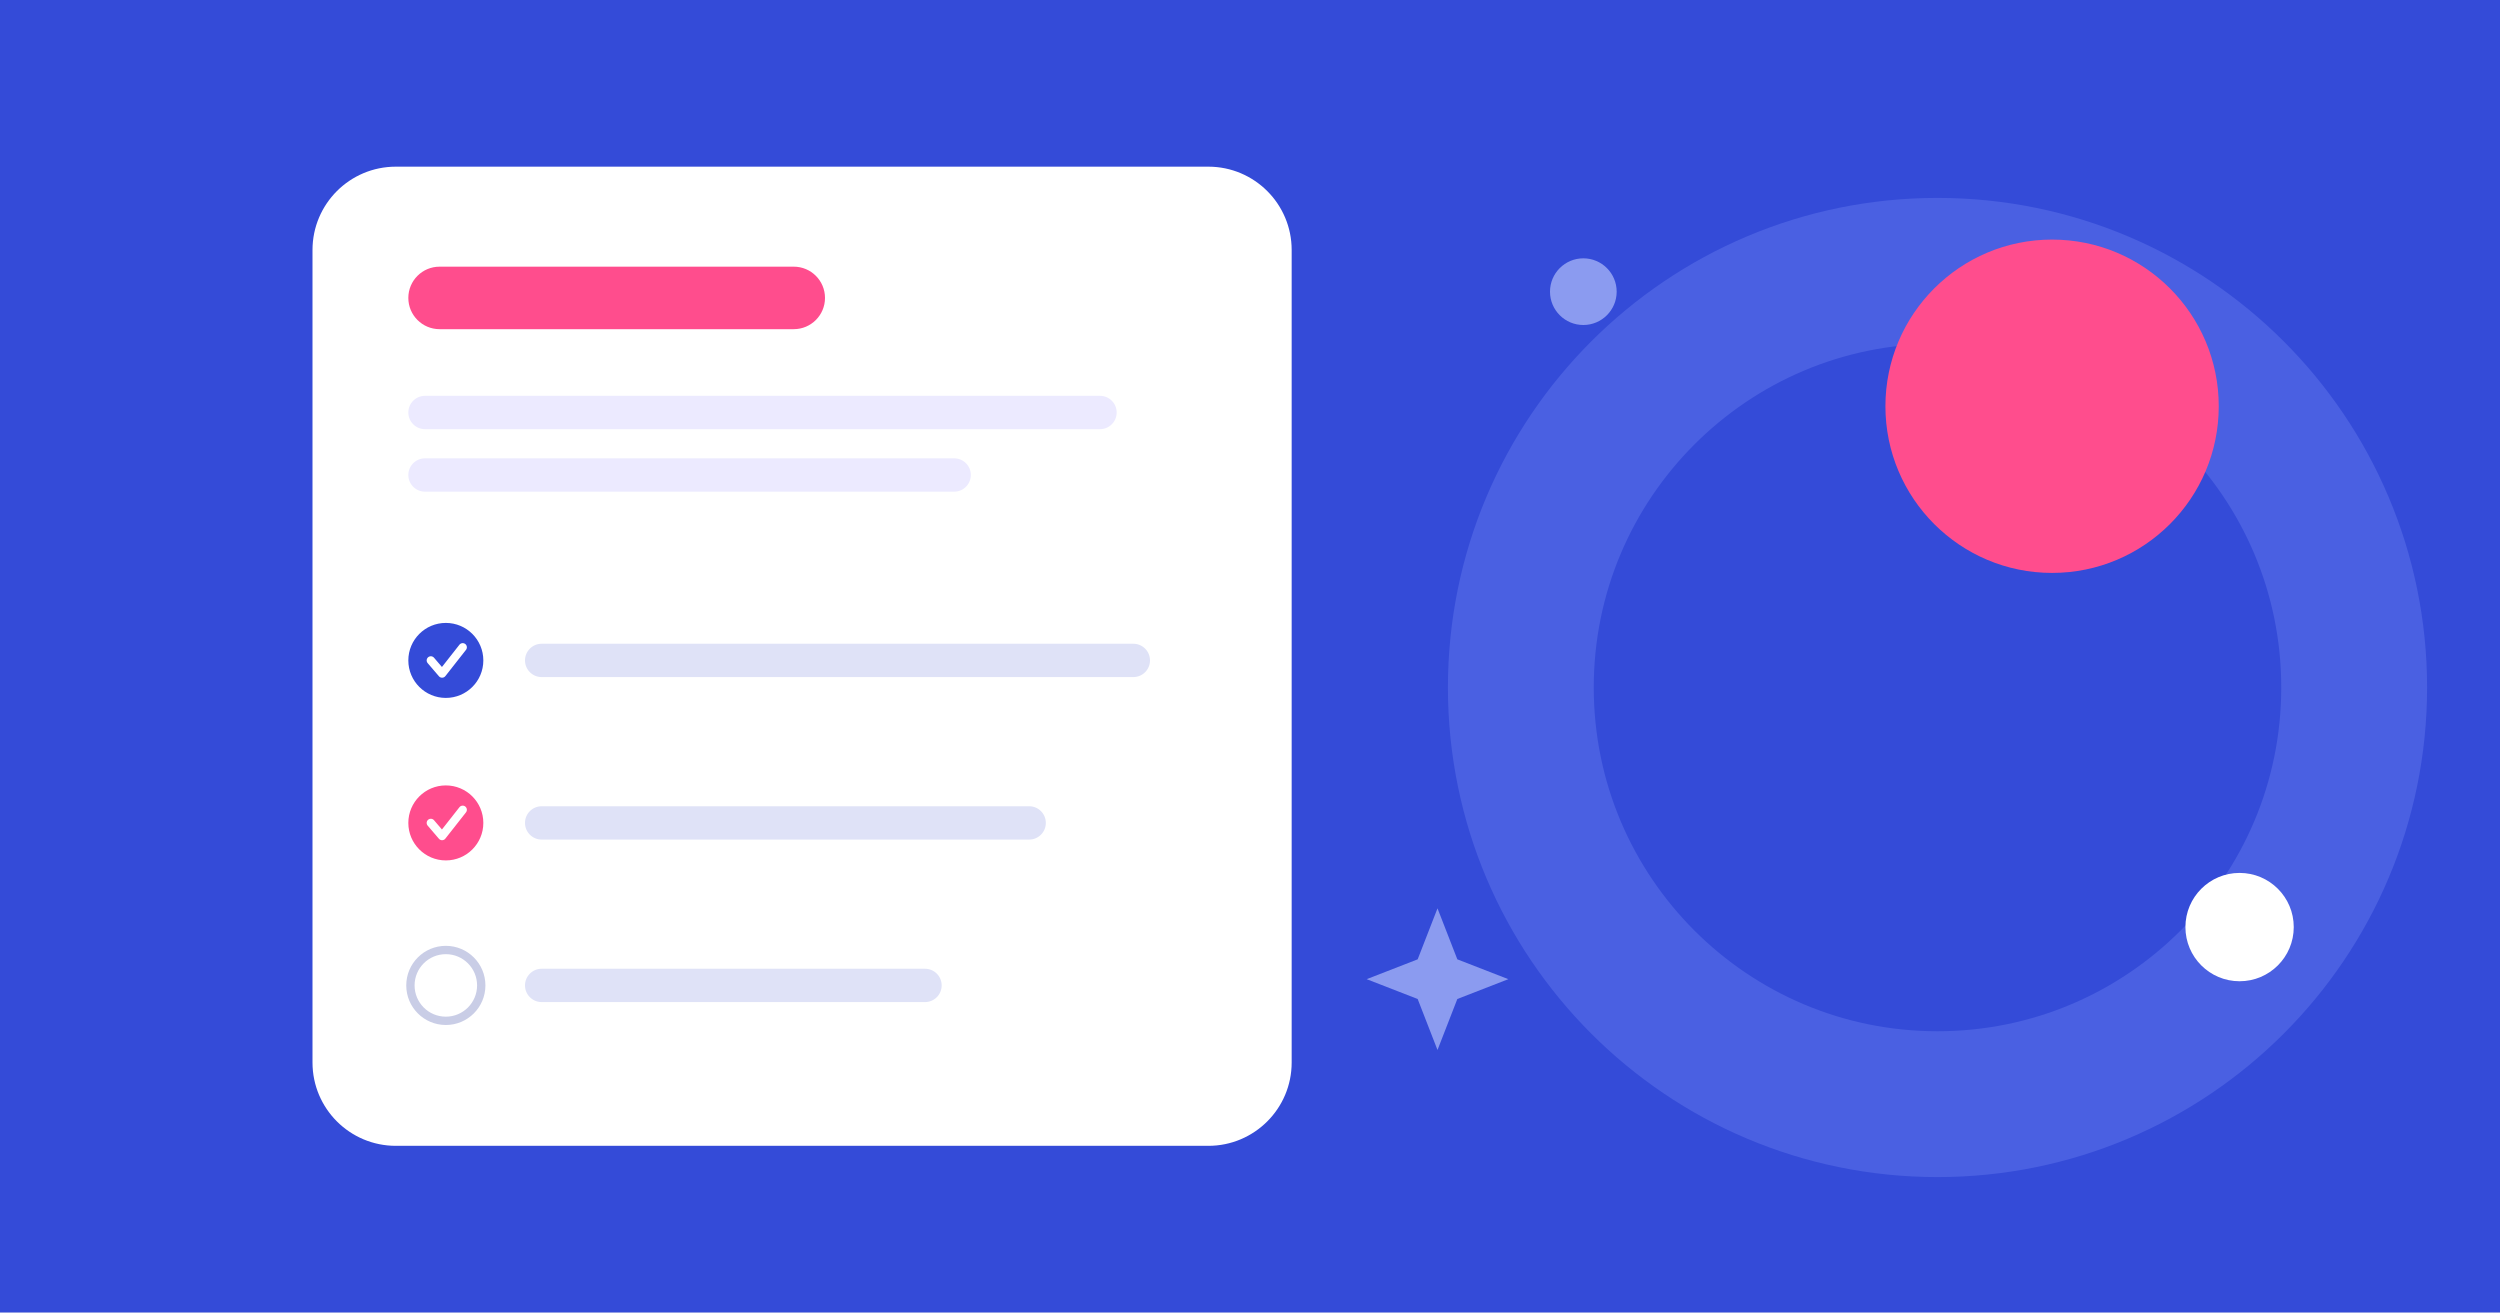
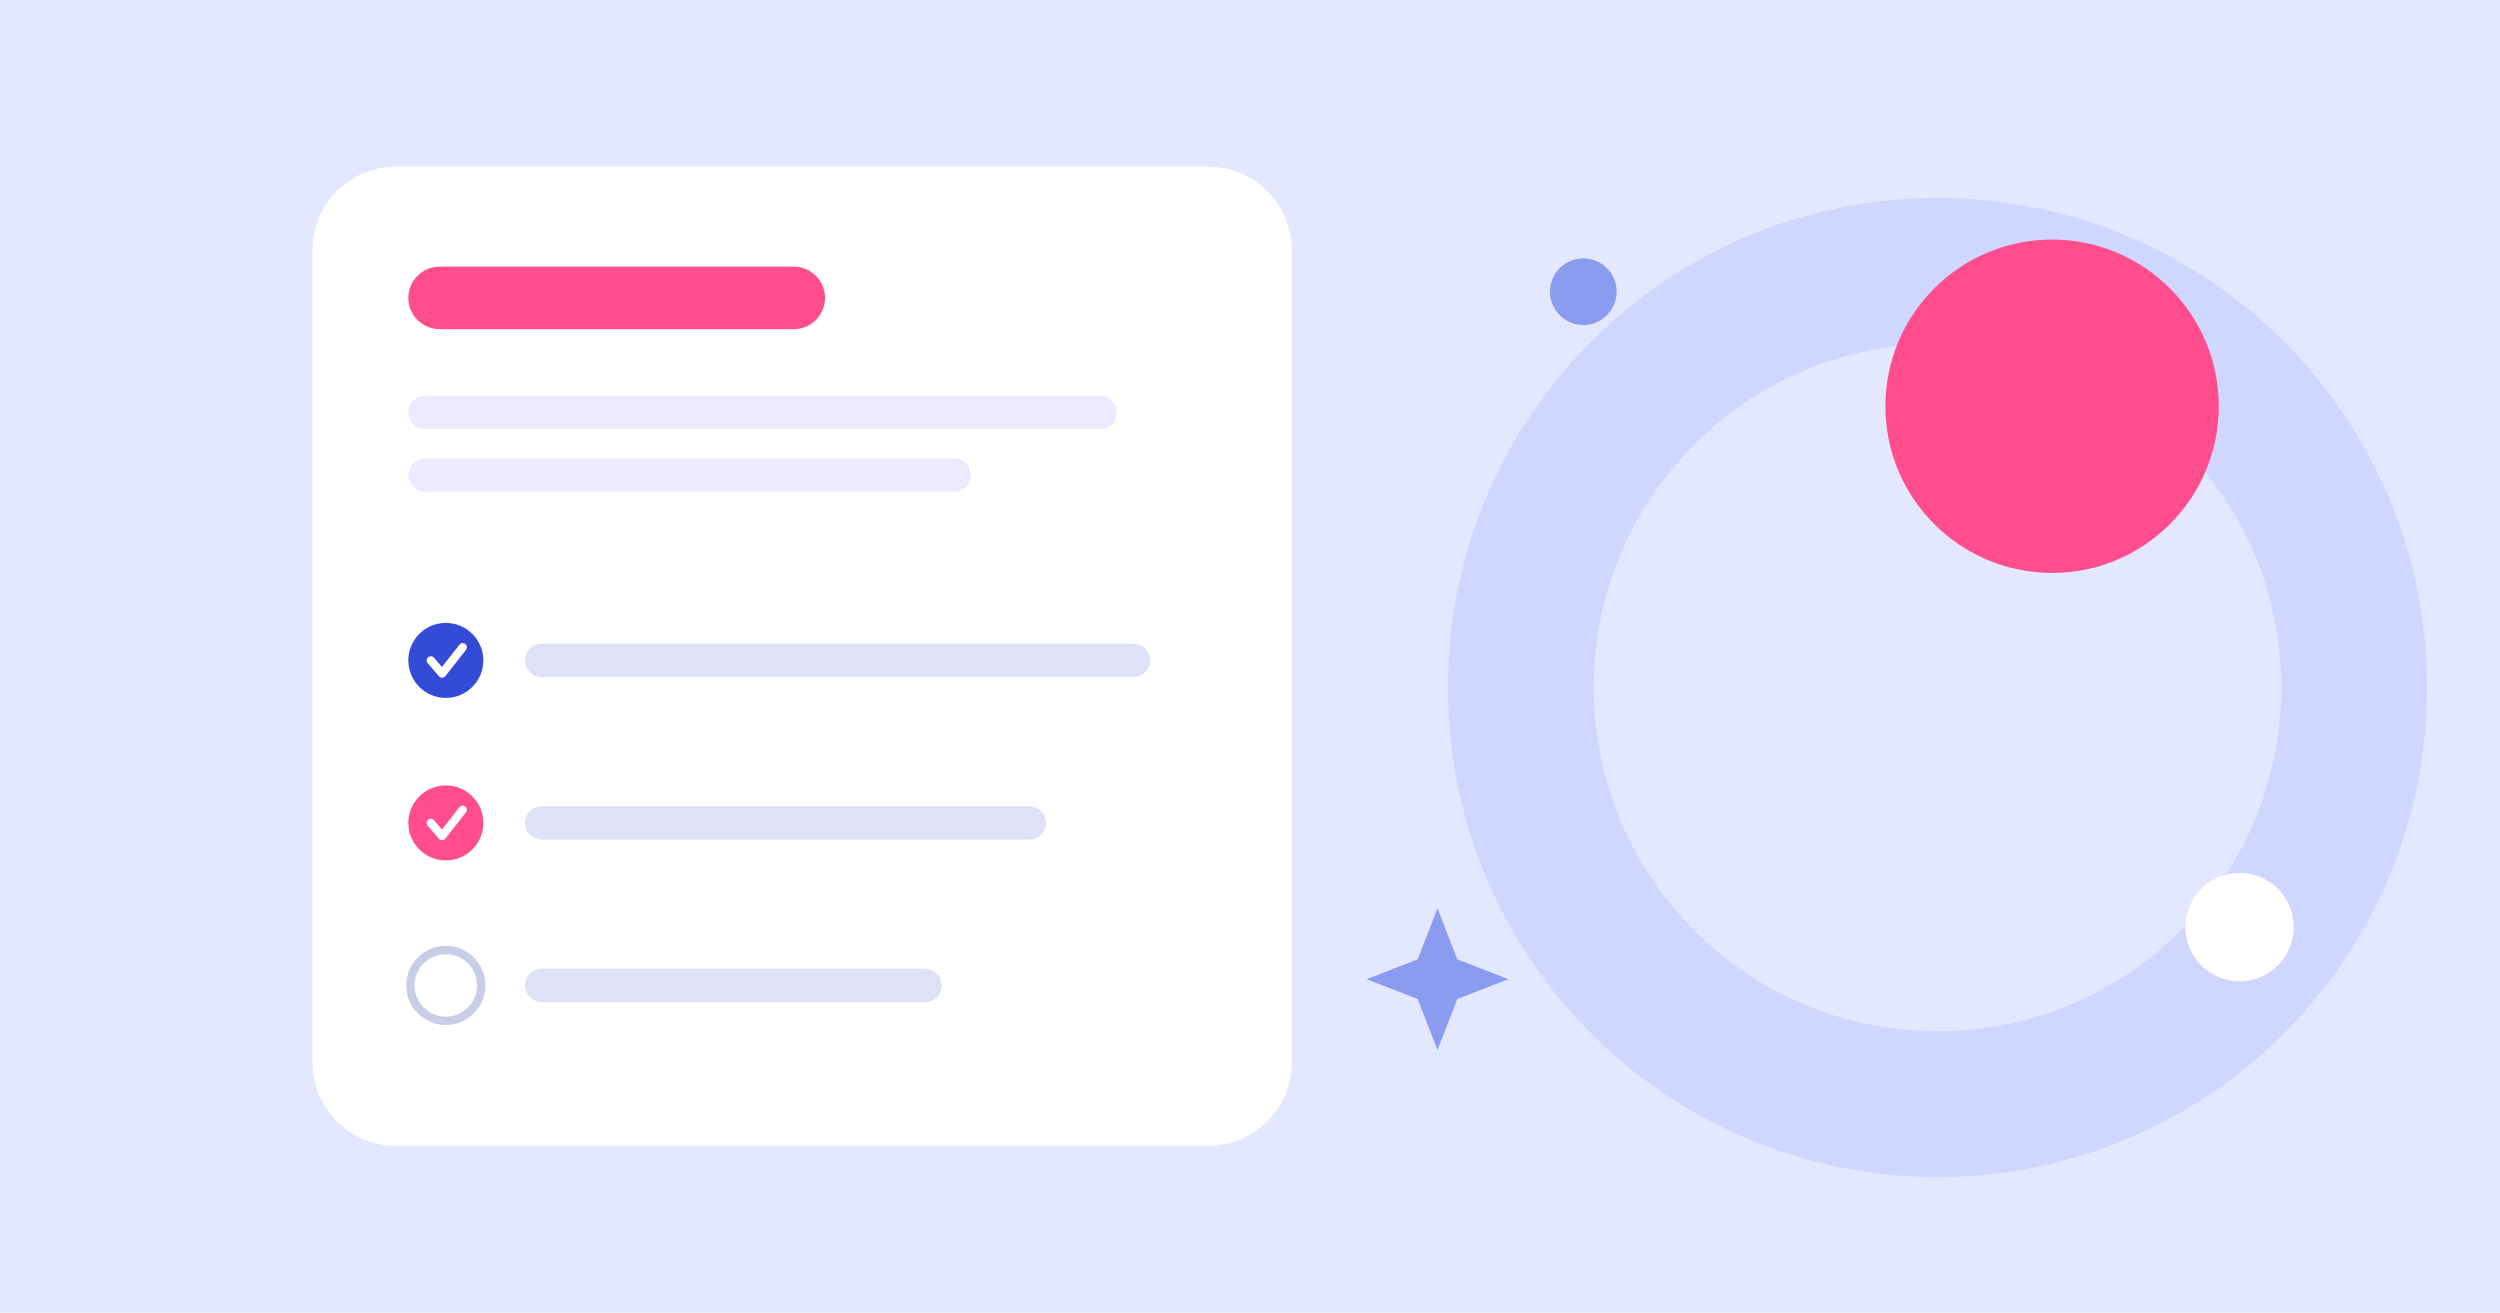
<svg xmlns="http://www.w3.org/2000/svg" viewBox="0 0 1200 630" width="1200" height="630" aria-hidden="true">
-   <rect width="1200" height="630" fill="#344bd8" />
-   <circle cx="930" cy="330" r="200" fill="none" stroke="#4a60e2" stroke-width="70" />
+   <rect width="1200" height="630" fill="#e3e8ff" />
+   <circle cx="930" cy="330" r="200" fill="none" stroke="#cfd7ff" stroke-width="70" />
  <circle cx="985" cy="195" r="80" fill="#ff4d8d" />
  <circle cx="1075" cy="445" r="26" fill="#ffffff" />
  <circle cx="760" cy="140" r="16" fill="#8b9bf0" />
  <rect x="150" y="80" width="470" height="470" rx="40" fill="#ffffff" />
  <rect x="196" y="128" width="200" height="30" rx="15" fill="#ff4d8d" />
  <rect x="196" y="190" width="340" height="16" rx="8" fill="#eceaff" />
  <rect x="196" y="220" width="270" height="16" rx="8" fill="#eceaff" />
  <circle cx="214" cy="317" r="18" fill="#344bd8" />
  <polyline points="206.8,317 212.2,323.3 222.1,310.7" fill="none" stroke="#ffffff" stroke-width="4" stroke-linecap="round" stroke-linejoin="round" />
  <rect x="252" y="309" width="300" height="16" rx="8" fill="#dfe2f7" />
  <circle cx="214" cy="395" r="18" fill="#ff4d8d" />
  <polyline points="206.8,395 212.2,401.3 222.1,388.7" fill="none" stroke="#ffffff" stroke-width="4" stroke-linecap="round" stroke-linejoin="round" />
  <rect x="252" y="387" width="250" height="16" rx="8" fill="#dfe2f7" />
  <circle cx="214" cy="473" r="17" fill="none" stroke="#c9cde6" stroke-width="4" />
  <rect x="252" y="465" width="200" height="16" rx="8" fill="#dfe2f7" />
  <polygon points="690,436 699.52,460.48 724,470 699.52,479.52 690,504 680.48,479.52 656,470 680.48,460.48" fill="#8b9bf0" />
</svg>
